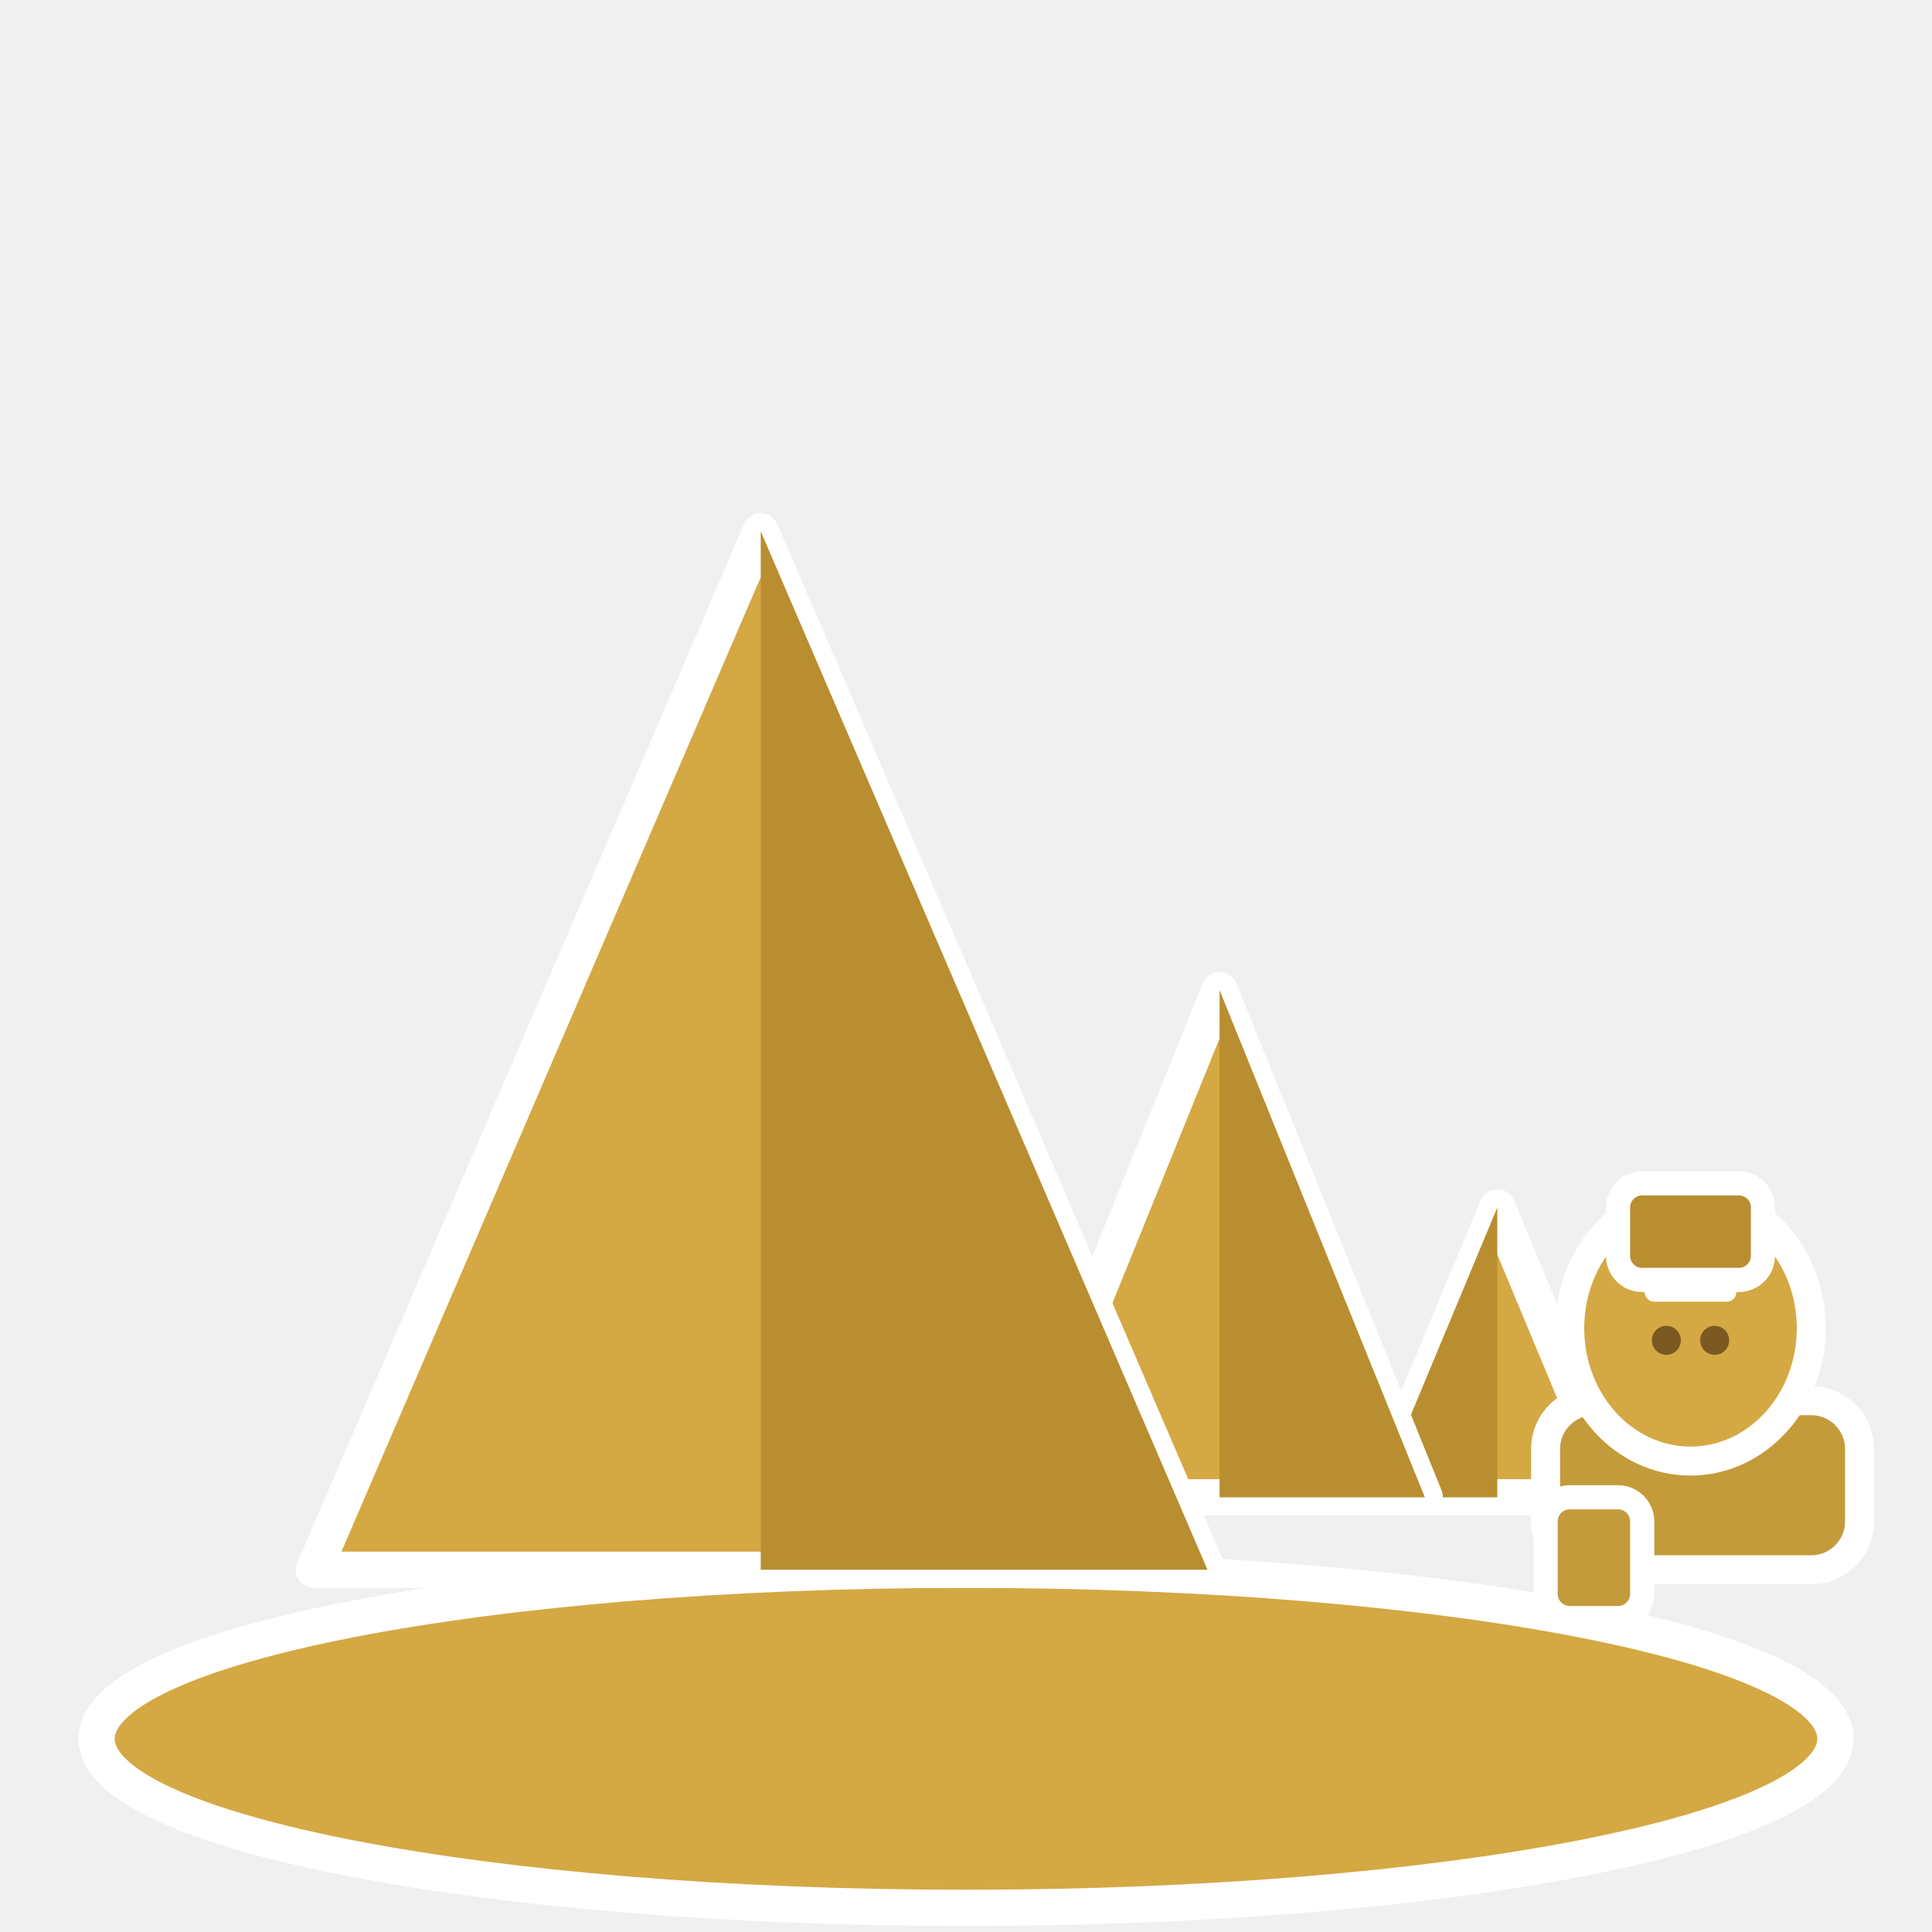
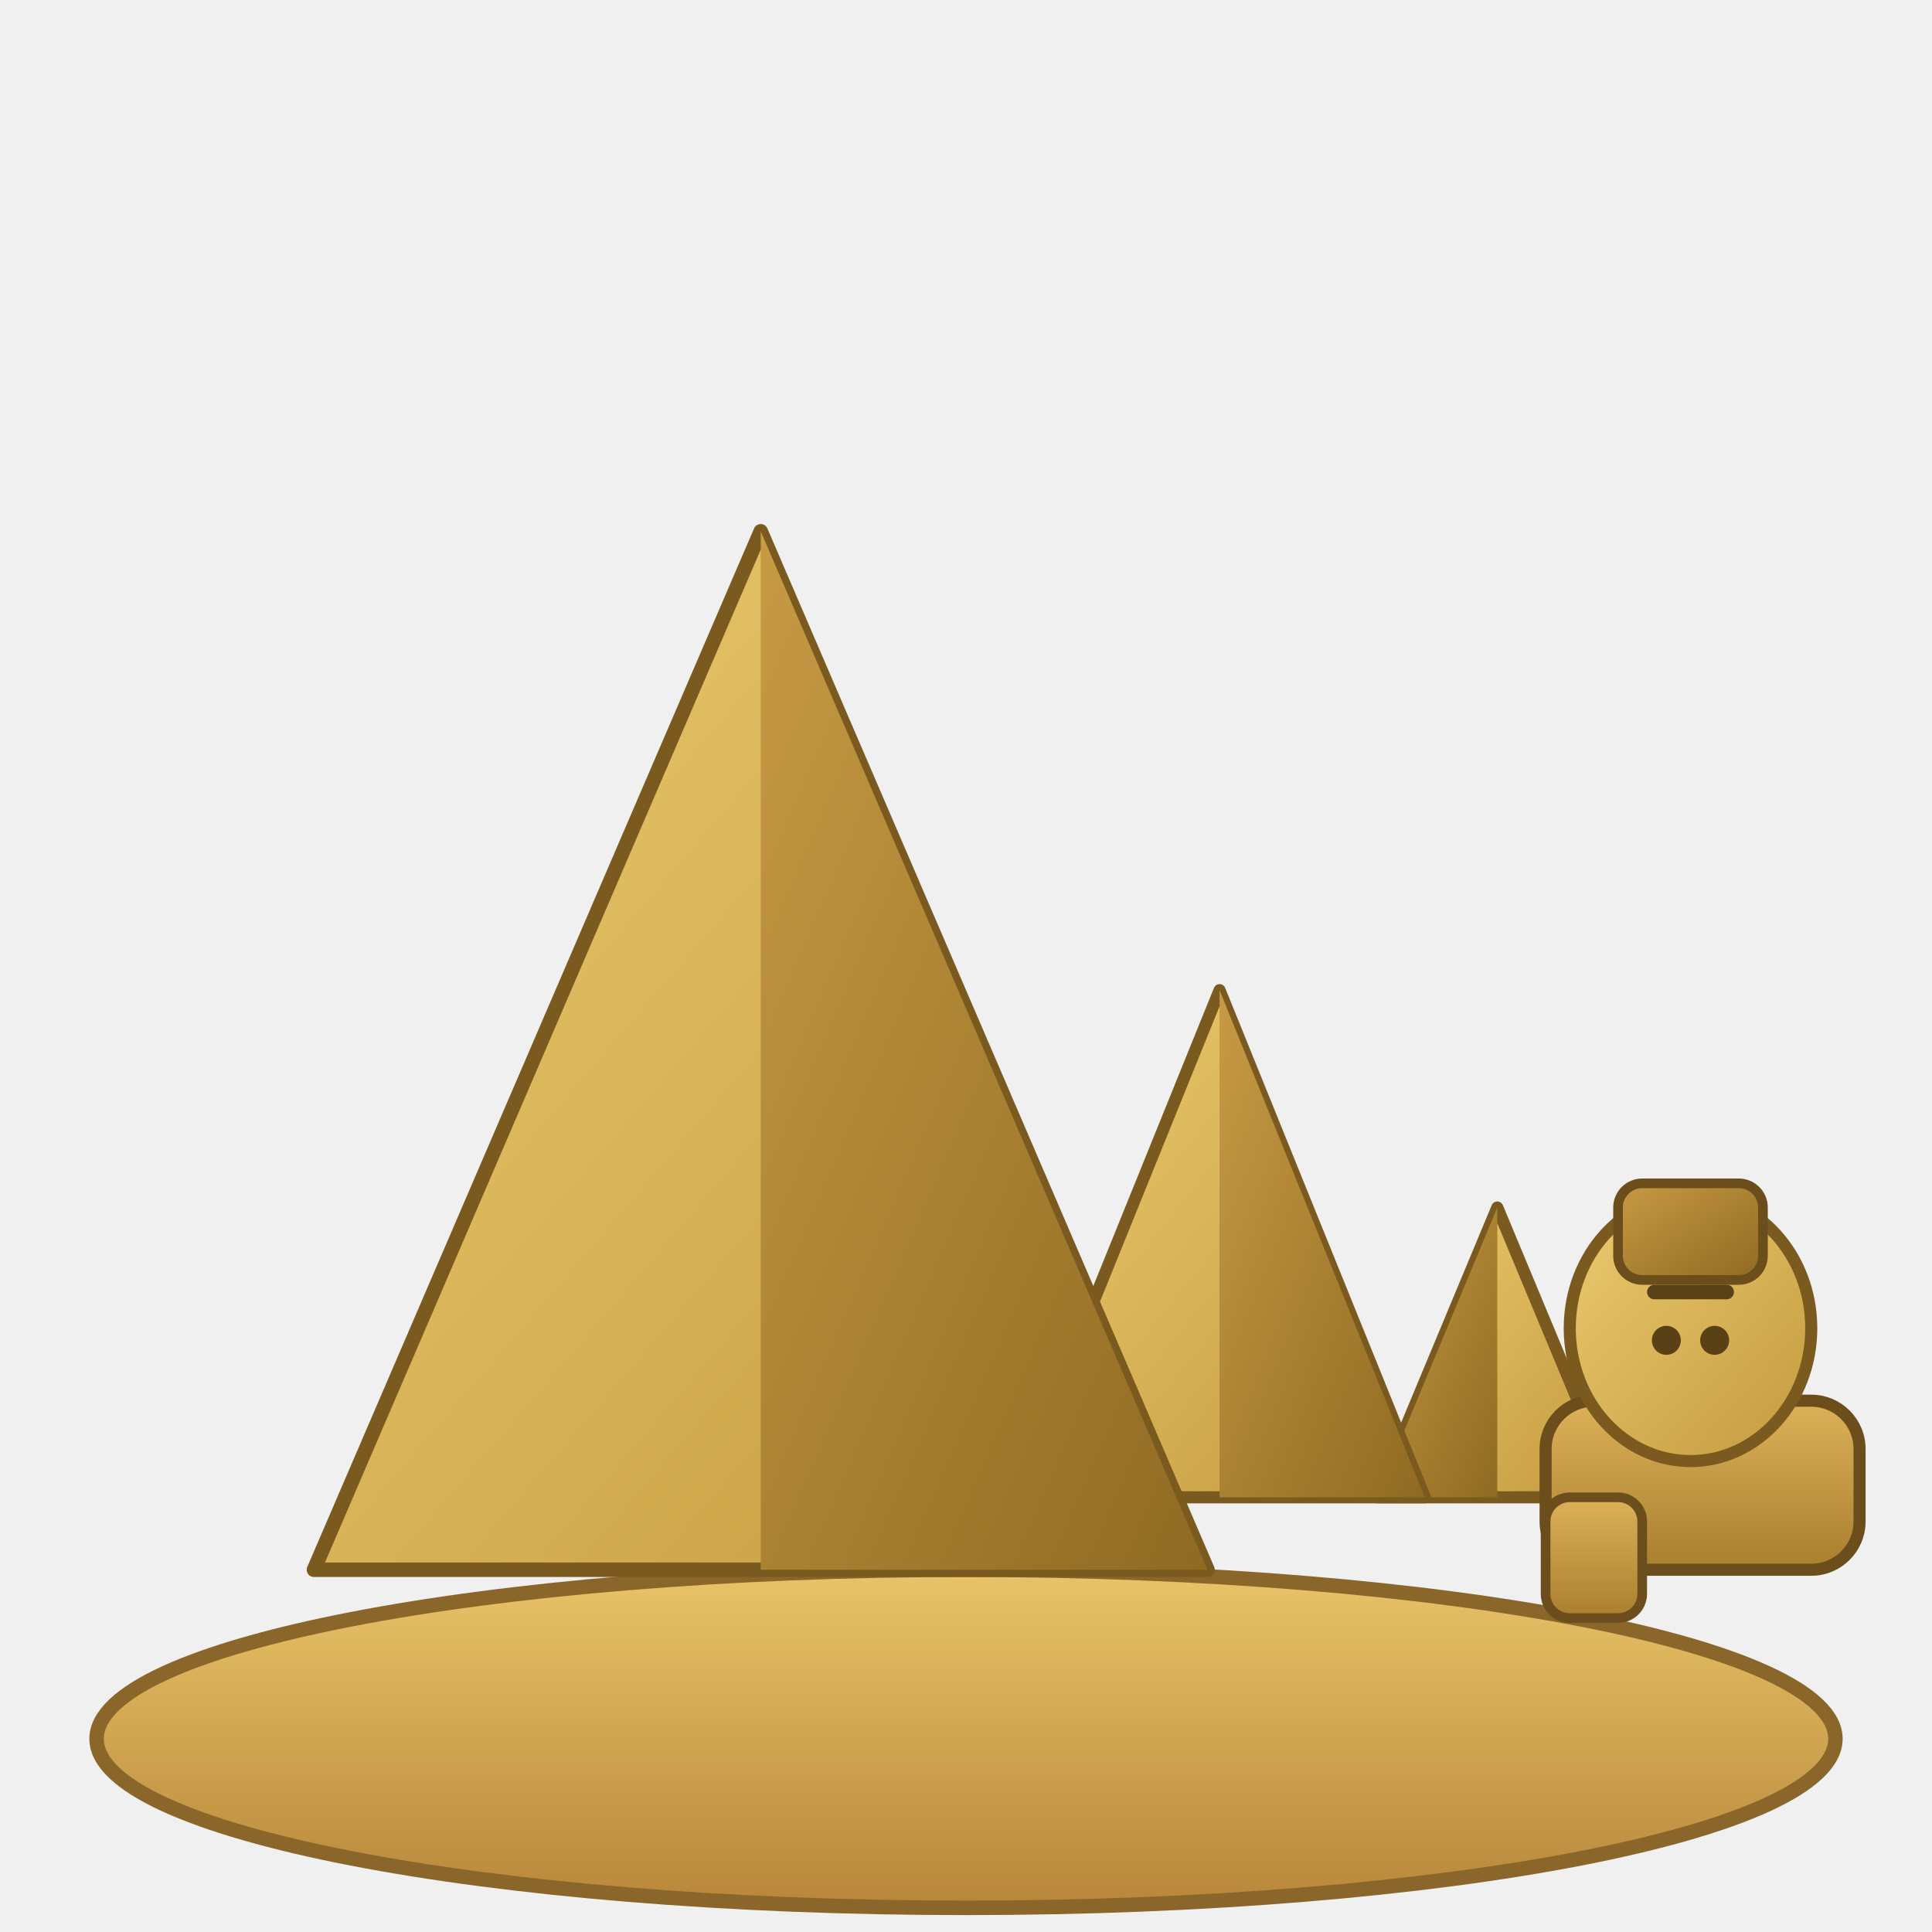
<svg xmlns="http://www.w3.org/2000/svg" viewBox="0 0 80 80">
-   <ellipse cx="40" cy="72" rx="36" ry="7" fill="#d4a843" stroke="white" stroke-width="1.5" />
-   <polygon points="57,62 67,62 62,50" fill="#d4a843" stroke="white" stroke-width="1.5" stroke-linejoin="round" />
-   <polygon points="57,62 62,62 62,50" fill="#b88e30" stroke="none" />
-   <polygon points="42,62 59,62 50.5,41" fill="#d4a843" stroke="white" stroke-width="1.5" stroke-linejoin="round" />
-   <polygon points="50.5,62 59,62 50.5,41" fill="#b88e30" stroke="none" />
-   <polygon points="13,65 50,65 31.5,22" fill="#d4a843" stroke="white" stroke-width="1.5" stroke-linejoin="round" />
-   <polygon points="31.5,65 50,65 31.5,22" fill="#b88e30" stroke="none" />
-   <rect x="64" y="58" width="13" height="7" rx="2" fill="#c49b3a" stroke="white" stroke-width="1.2" />
-   <rect x="64" y="62" width="4" height="5" rx="1" fill="#c49b3a" stroke="white" stroke-width="1" />
-   <ellipse cx="70" cy="55" rx="5" ry="5.5" fill="#d4a843" stroke="white" stroke-width="1.2" />
-   <rect x="67" y="49" width="6" height="4" rx="1" fill="#b88e30" stroke="white" stroke-width="1" />
-   <circle cx="69" cy="55.5" r="0.6" fill="#7a5a20" />
-   <circle cx="71" cy="55.5" r="0.6" fill="#7a5a20" />
-   <line x1="68.5" y1="53.5" x2="71.5" y2="53.5" stroke="white" stroke-width="0.8" stroke-linecap="round" />
+   <defs>
+     <linearGradient id="py-sand" x1="0" y1="0" x2="0" y2="1">
+       <stop offset="0" stop-color="#e8c468" />
+       <stop offset="1" stop-color="#b8863a" />
+     </linearGradient>
+     <linearGradient id="py-face" x1="0" y1="0" x2="1" y2="1">
+       <stop offset="0" stop-color="#eccb70" />
+       <stop offset="1" stop-color="#c49a3e" />
+     </linearGradient>
+     <linearGradient id="py-shadow" x1="0" y1="0" x2="1" y2="1">
+       <stop offset="0" stop-color="#c79a44" />
+       <stop offset="1" stop-color="#8f6a22" />
+     </linearGradient>
+     <linearGradient id="py-sphinx" x1="0" y1="0" x2="0" y2="1">
+       <stop offset="0" stop-color="#dcb158" />
+       <stop offset="1" stop-color="#a97f30" />
+     </linearGradient>
+   </defs>
+   <ellipse cx="40" cy="72" rx="36" ry="7" fill="url(#py-sand)" stroke="#8a662a" stroke-width="0.6" />
+   <polygon points="57,62 67,62 62,50" fill="url(#py-face)" stroke="#7a5a1f" stroke-width="0.5" stroke-linejoin="round" />
+   <polygon points="57,62 62,62 62,50" fill="url(#py-shadow)" stroke="none" />
+   <polygon points="42,62 59,62 50.5,41" fill="url(#py-face)" stroke="#7a5a1f" stroke-width="0.5" stroke-linejoin="round" />
+   <polygon points="50.5,62 59,62 50.5,41" fill="url(#py-shadow)" stroke="none" />
+   <polygon points="13,65 50,65 31.5,22" fill="url(#py-face)" stroke="#7a5a1f" stroke-width="0.6" stroke-linejoin="round" />
+   <polygon points="31.5,65 50,65 31.5,22" fill="url(#py-shadow)" stroke="none" />
+   <rect x="64" y="58" width="13" height="7" rx="2" fill="url(#py-sphinx)" stroke="#6b4e1c" stroke-width="0.5" />
+   <rect x="64" y="62" width="4" height="5" rx="1" fill="url(#py-sphinx)" stroke="#6b4e1c" stroke-width="0.4" />
+   <ellipse cx="70" cy="55" rx="5" ry="5.5" fill="url(#py-face)" stroke="#7a5a1f" stroke-width="0.5" />
+   <rect x="67" y="49" width="6" height="4" rx="1" fill="url(#py-shadow)" stroke="#6b4e1c" stroke-width="0.4" />
+   <circle cx="69" cy="55.5" r="0.6" fill="#5a4015" />
+   <circle cx="71" cy="55.5" r="0.6" fill="#5a4015" />
+   <line x1="68.5" y1="53.5" x2="71.5" y2="53.5" stroke="#5a4218" stroke-width="0.6" stroke-linecap="round" />
</svg>
